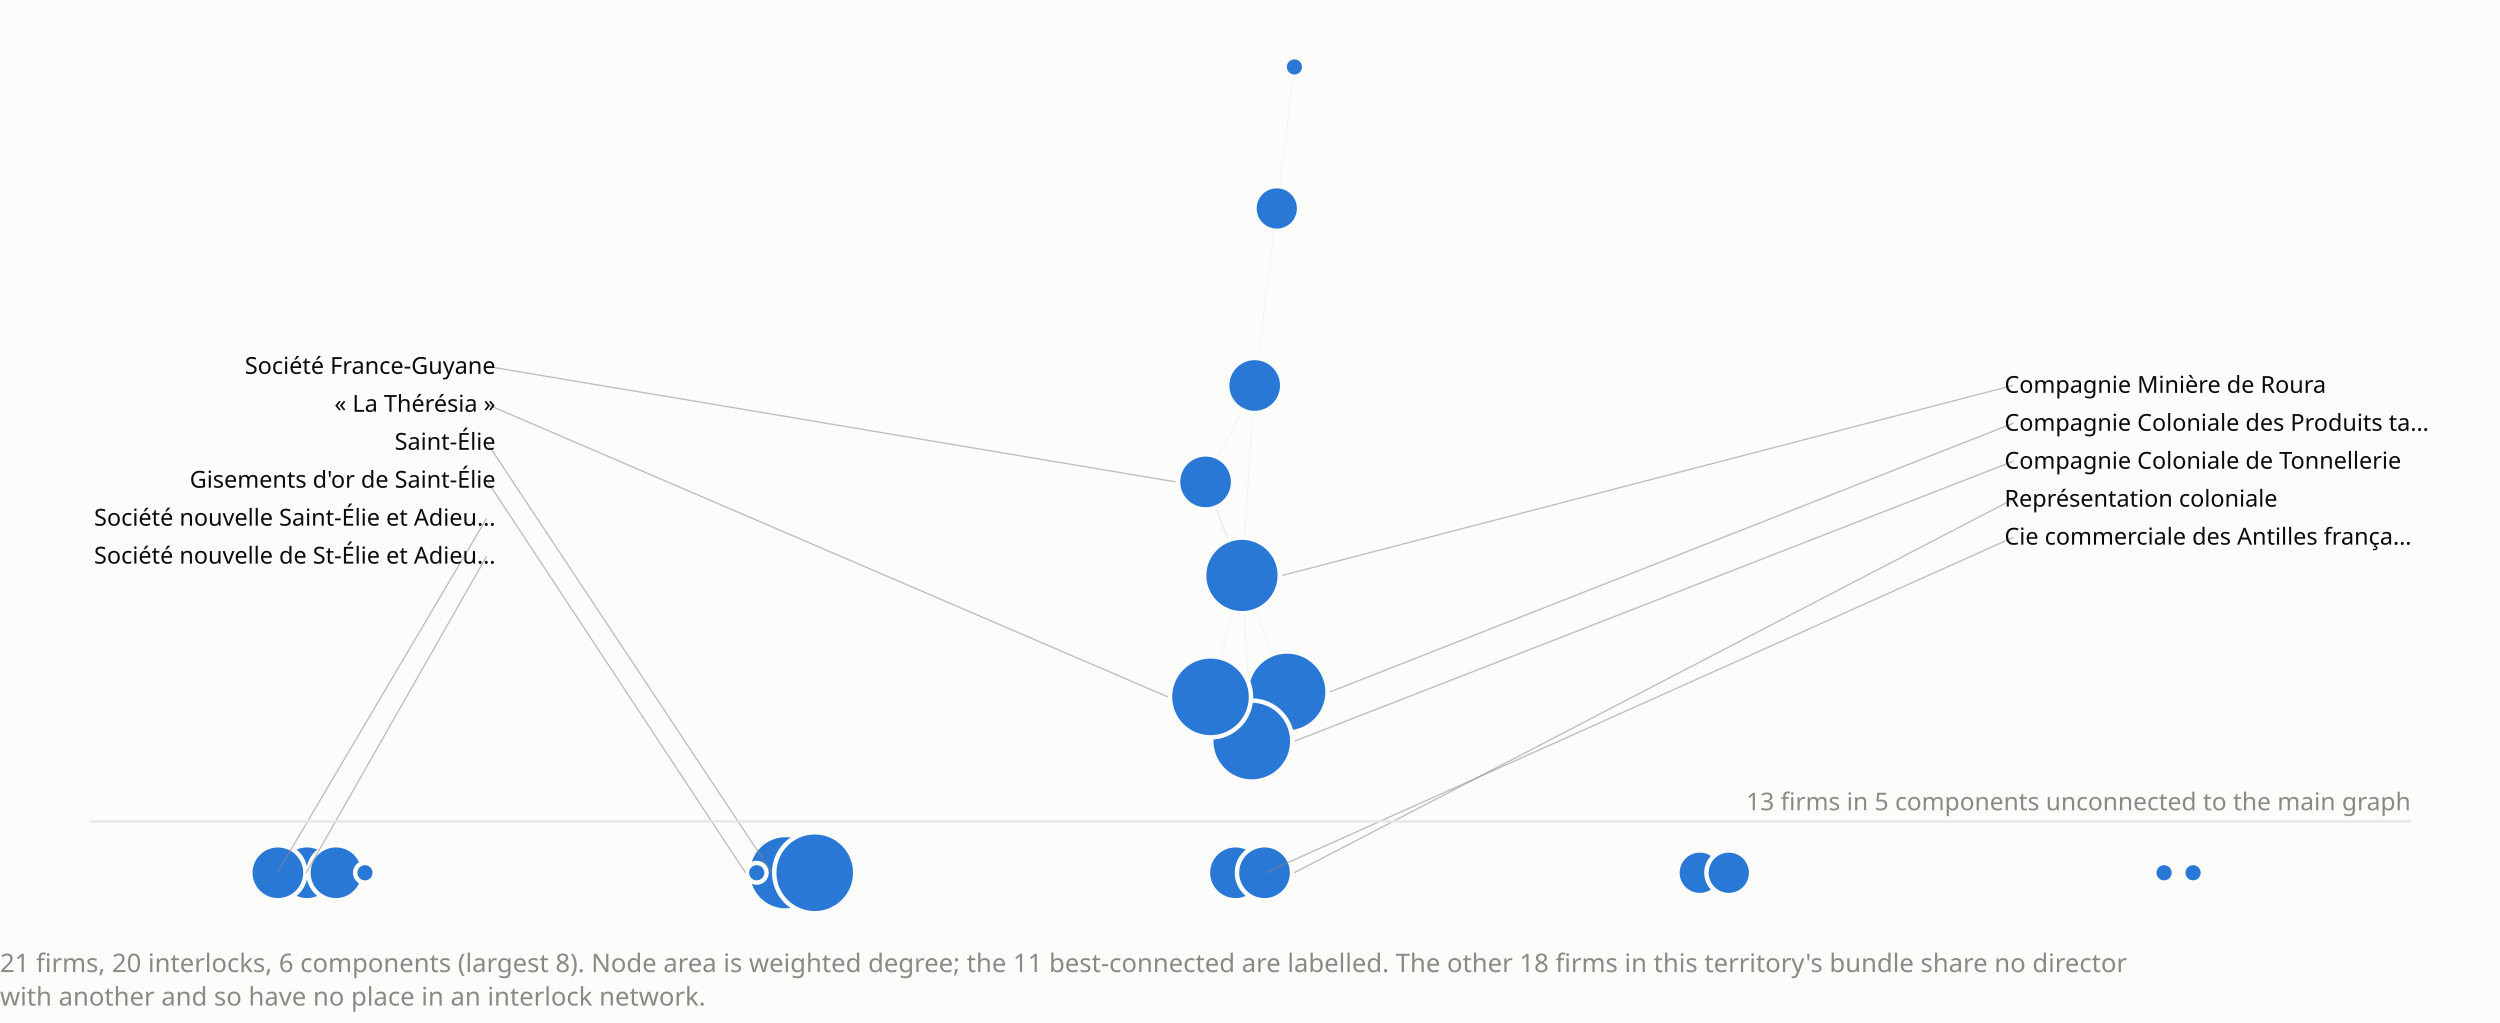
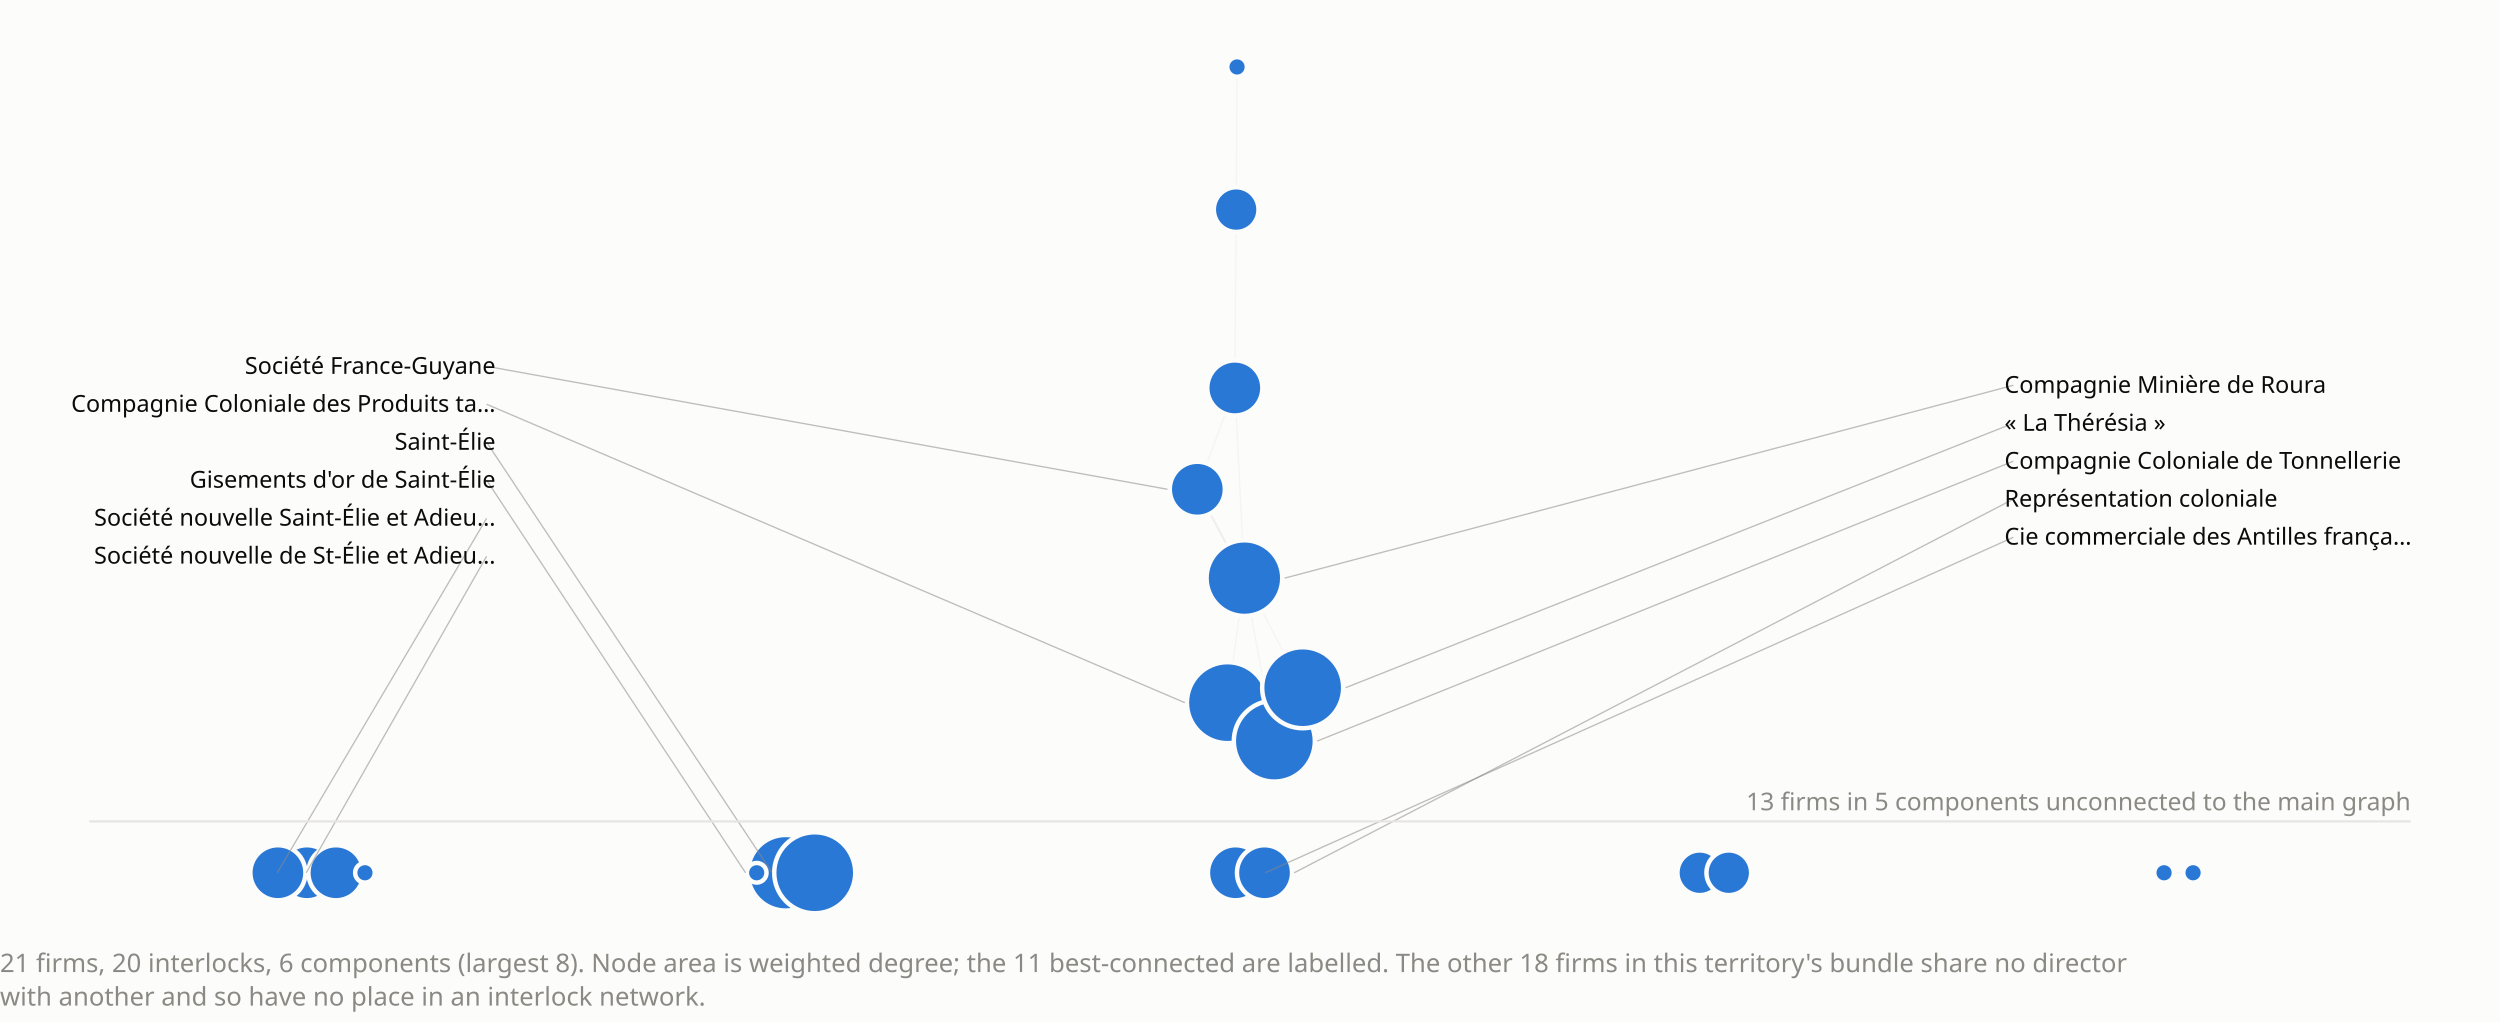
<svg xmlns="http://www.w3.org/2000/svg" viewBox="0 0 1120 458" width="1120" height="458" role="img" aria-label="French Guiana interlock network">
  <rect width="1120" height="458" fill="#fcfcfb" />
  <g stroke="#c9c8c2" fill="none">
    <path d="M352.0 391.0L365.0 391.0" stroke-width="2.00" stroke-opacity="0.620" />
-     <path d="M365.0 391.0L339.0 391.0M576.6 310.0L556.4 257.8M560.8 332.0L556.4 257.8M542.3 312.2L556.4 257.8M540.1 215.9L562.1 172.7M556.4 257.8L562.1 172.7M137.5 391.0L124.5 391.0M150.5 391.0L124.5 391.0M562.1 172.7L572.0 93.4M572.0 93.4L579.9 30.0M124.5 391.0L163.5 391.0M969.5 391.0L982.5 391.0" stroke-width="0.60" stroke-opacity="0.160" />
-     <path d="M553.5 391.0L566.5 391.0M576.6 310.0L560.8 332.0M576.6 310.0L542.3 312.2M560.8 332.0L542.3 312.2" stroke-width="1.16" stroke-opacity="0.400" />
-     <path d="M761.5 391.0L774.5 391.0M540.1 215.9L556.4 257.8M137.5 391.0L150.5 391.0" stroke-width="0.88" stroke-opacity="0.280" />
+     <path d="M365.0 391.0L339.0 391.0M549.9 314.8L557.5 259.0M570.9 332.0L557.5 259.0M583.6 308.1L557.5 259.0M536.4 219.2L553.2 173.8M557.5 259.0L553.2 173.8M137.5 391.0L124.5 391.0M150.5 391.0L124.5 391.0M553.2 173.8L553.8 93.9M553.8 93.9L554.2 30.0M124.5 391.0L163.5 391.0M969.5 391.0L982.5 391.0" stroke-width="0.60" stroke-opacity="0.160" />
+     <path d="M553.5 391.0L566.5 391.0M549.9 314.8L570.9 332.0M549.9 314.8L583.6 308.1M570.9 332.0L583.6 308.1" stroke-width="1.16" stroke-opacity="0.400" />
+     <path d="M761.5 391.0L774.5 391.0M536.4 219.2L557.5 259.0M137.5 391.0L150.5 391.0" stroke-width="0.88" stroke-opacity="0.280" />
  </g>
  <g>
    <circle class="nd" data-id="gisementsorsaintelie" cx="352.0" cy="391.0" r="16.95" fill="#2a78d6" stroke="#fcfcfb" stroke-width="2" />
    <circle class="nd" data-id="saintelie" cx="365.0" cy="391.0" r="18.15" fill="#2a78d6" stroke="#fcfcfb" stroke-width="2" />
    <circle class="nd" data-id="commercialeantillesfrancaisesftanon" cx="553.5" cy="391.0" r="12.34" fill="#2a78d6" stroke="#fcfcfb" stroke-width="2" />
    <circle class="nd" data-id="representationcoloniale" cx="566.5" cy="391.0" r="12.34" fill="#2a78d6" stroke="#fcfcfb" stroke-width="2" />
-     <circle class="nd" data-id="colonialeproduitstannants" cx="576.6" cy="310.0" r="18.15" fill="#2a78d6" stroke="#fcfcfb" stroke-width="2" />
-     <circle class="nd" data-id="colonialetonnellerie" cx="560.8" cy="332.0" r="18.15" fill="#2a78d6" stroke="#fcfcfb" stroke-width="2" />
-     <circle class="nd" data-id="theresia" cx="542.3" cy="312.2" r="18.15" fill="#2a78d6" stroke="#fcfcfb" stroke-width="2" />
+     <circle class="nd" data-id="colonialeproduitstannants" cx="549.9" cy="314.8" r="18.15" fill="#2a78d6" stroke="#fcfcfb" stroke-width="2" />
+     <circle class="nd" data-id="colonialetonnellerie" cx="570.9" cy="332.0" r="18.15" fill="#2a78d6" stroke="#fcfcfb" stroke-width="2" />
+     <circle class="nd" data-id="theresia" cx="583.6" cy="308.1" r="18.15" fill="#2a78d6" stroke="#fcfcfb" stroke-width="2" />
    <circle class="nd" data-id="mataroni" cx="761.5" cy="391.0" r="10.01" fill="#2a78d6" stroke="#fcfcfb" stroke-width="2" />
    <circle class="nd" data-id="minesorguyane" cx="774.5" cy="391.0" r="10.01" fill="#2a78d6" stroke="#fcfcfb" stroke-width="2" />
-     <circle class="nd" data-id="franceguyane" cx="540.1" cy="215.9" r="12.34" fill="#2a78d6" stroke="#fcfcfb" stroke-width="2" />
-     <circle class="nd" data-id="miniereroura" cx="556.4" cy="257.8" r="16.95" fill="#2a78d6" stroke="#fcfcfb" stroke-width="2" />
+     <circle class="nd" data-id="franceguyane" cx="536.4" cy="219.2" r="12.34" fill="#2a78d6" stroke="#fcfcfb" stroke-width="2" />
+     <circle class="nd" data-id="miniereroura" cx="557.5" cy="259.0" r="16.95" fill="#2a78d6" stroke="#fcfcfb" stroke-width="2" />
    <circle class="nd" data-id="saintelieadieuvat" cx="137.5" cy="391.0" r="12.34" fill="#2a78d6" stroke="#fcfcfb" stroke-width="2" />
    <circle class="nd" data-id="stelieadieuvat" cx="150.5" cy="391.0" r="12.34" fill="#2a78d6" stroke="#fcfcfb" stroke-width="2" />
-     <circle class="nd" data-id="cotonniereguyane" cx="562.1" cy="172.7" r="12.34" fill="#2a78d6" stroke="#fcfcfb" stroke-width="2" />
-     <circle class="nd" data-id="sucriereagricoleguyane" cx="572.0" cy="93.4" r="10.01" fill="#2a78d6" stroke="#fcfcfb" stroke-width="2" />
+     <circle class="nd" data-id="cotonniereguyane" cx="553.2" cy="173.8" r="12.34" fill="#2a78d6" stroke="#fcfcfb" stroke-width="2" />
+     <circle class="nd" data-id="sucriereagricoleguyane" cx="553.8" cy="93.9" r="10.01" fill="#2a78d6" stroke="#fcfcfb" stroke-width="2" />
    <circle class="nd" data-id="colonialeagricoleminiere" cx="124.5" cy="391.0" r="12.34" fill="#2a78d6" stroke="#fcfcfb" stroke-width="2" />
    <circle class="nd" data-id="unionminierehautemana" cx="163.5" cy="391.0" r="4.40" fill="#2a78d6" stroke="#fcfcfb" stroke-width="2" />
    <circle class="nd" data-id="exploitationsminieresinini" cx="969.5" cy="391.0" r="4.40" fill="#2a78d6" stroke="#fcfcfb" stroke-width="2" />
    <circle class="nd" data-id="forestiereguyane" cx="982.5" cy="391.0" r="4.40" fill="#2a78d6" stroke="#fcfcfb" stroke-width="2" />
-     <circle class="nd" data-id="comptoirsgenerauxguyane" cx="579.9" cy="30.0" r="4.40" fill="#2a78d6" stroke="#fcfcfb" stroke-width="2" />
+     <circle class="nd" data-id="comptoirsgenerauxguyane" cx="554.2" cy="30.0" r="4.40" fill="#2a78d6" stroke="#fcfcfb" stroke-width="2" />
    <circle class="nd" data-id="gisementsordieumerci" cx="339.0" cy="391.0" r="4.40" fill="#2a78d6" stroke="#fcfcfb" stroke-width="2" />
  </g>
-   <line x1="218.0" y1="164.1" x2="526.7" y2="215.9" stroke="#8a8983" stroke-width="0.6" stroke-opacity="0.55" />
-   <line x1="218.0" y1="181.1" x2="523.2" y2="312.2" stroke="#8a8983" stroke-width="0.6" stroke-opacity="0.55" />
+   <line x1="218.0" y1="164.1" x2="523.0" y2="219.2" stroke="#8a8983" stroke-width="0.6" stroke-opacity="0.55" />
+   <line x1="218.0" y1="181.1" x2="530.8" y2="314.8" stroke="#8a8983" stroke-width="0.6" stroke-opacity="0.55" />
  <line x1="218.0" y1="198.1" x2="345.9" y2="391.0" stroke="#8a8983" stroke-width="0.6" stroke-opacity="0.55" />
  <line x1="218.0" y1="215.1" x2="334.0" y2="391.0" stroke="#8a8983" stroke-width="0.6" stroke-opacity="0.55" />
  <line x1="218.0" y1="232.2" x2="124.2" y2="391.0" stroke="#8a8983" stroke-width="0.6" stroke-opacity="0.55" />
  <line x1="218.0" y1="249.2" x2="137.2" y2="391.0" stroke="#8a8983" stroke-width="0.6" stroke-opacity="0.55" />
-   <line x1="902.0" y1="172.6" x2="574.4" y2="257.8" stroke="#8a8983" stroke-width="0.6" stroke-opacity="0.55" />
-   <line x1="902.0" y1="189.6" x2="595.8" y2="310.0" stroke="#8a8983" stroke-width="0.6" stroke-opacity="0.55" />
-   <line x1="902.0" y1="206.6" x2="580.0" y2="332.0" stroke="#8a8983" stroke-width="0.6" stroke-opacity="0.55" />
+   <line x1="902.0" y1="172.6" x2="575.5" y2="259.0" stroke="#8a8983" stroke-width="0.6" stroke-opacity="0.55" />
+   <line x1="902.0" y1="189.6" x2="602.8" y2="308.1" stroke="#8a8983" stroke-width="0.6" stroke-opacity="0.55" />
+   <line x1="902.0" y1="206.6" x2="590.1" y2="332.0" stroke="#8a8983" stroke-width="0.6" stroke-opacity="0.55" />
  <line x1="902.0" y1="223.6" x2="579.8" y2="391.0" stroke="#8a8983" stroke-width="0.6" stroke-opacity="0.55" />
  <line x1="902.0" y1="240.7" x2="566.8" y2="391.0" stroke="#8a8983" stroke-width="0.6" stroke-opacity="0.55" />
  <g font-size="10.5" font-family="ui-sans-serif,system-ui,sans-serif" fill="#0b0b0b">
    <text x="222.0" y="167.5" text-anchor="end">Société France-Guyane</text>
-     <text x="222.0" y="184.5" text-anchor="end">« La Thérésia »</text>
+     <text x="222.0" y="184.5" text-anchor="end">Compagnie Coloniale des Produits ta…</text>
    <text x="222.0" y="201.5" text-anchor="end">Saint-Élie</text>
    <text x="222.0" y="218.5" text-anchor="end">Gisements d'or de Saint-Élie</text>
    <text x="222.0" y="235.5" text-anchor="end">Société nouvelle Saint-Élie et Adieu…</text>
    <text x="222.0" y="252.5" text-anchor="end">Société nouvelle de St-Élie et Adieu…</text>
    <text x="898.0" y="176.0" text-anchor="start">Compagnie Minière de Roura</text>
-     <text x="898.0" y="193.0" text-anchor="start">Compagnie Coloniale des Produits ta…</text>
+     <text x="898.0" y="193.0" text-anchor="start">« La Thérésia »</text>
    <text x="898.0" y="210.0" text-anchor="start">Compagnie Coloniale de Tonnellerie</text>
    <text x="898.0" y="227.0" text-anchor="start">Représentation coloniale</text>
    <text x="898.0" y="244.0" text-anchor="start">Cie commerciale des Antilles frança…</text>
  </g>
  <line x1="40" y1="368" x2="1080" y2="368" stroke="#e6e5e1" stroke-width="1" />
  <text x="1080" y="363" text-anchor="end" font-size="11" font-family="ui-sans-serif,system-ui,sans-serif" fill="#8a8983">13 firms in 5 components unconnected to the main graph</text>
  <g font-size="11.5" font-family="ui-sans-serif,system-ui,sans-serif" fill="#8a8983">
    <text x="0" y="435.5">21 firms, 20 interlocks, 6 components (largest 8). Node area is weighted degree; the 11 best-connected are labelled. The other 18 firms in this territory's bundle share no director</text>
    <text x="0" y="450.5">with another and so have no place in an interlock network.</text>
  </g>
</svg>
